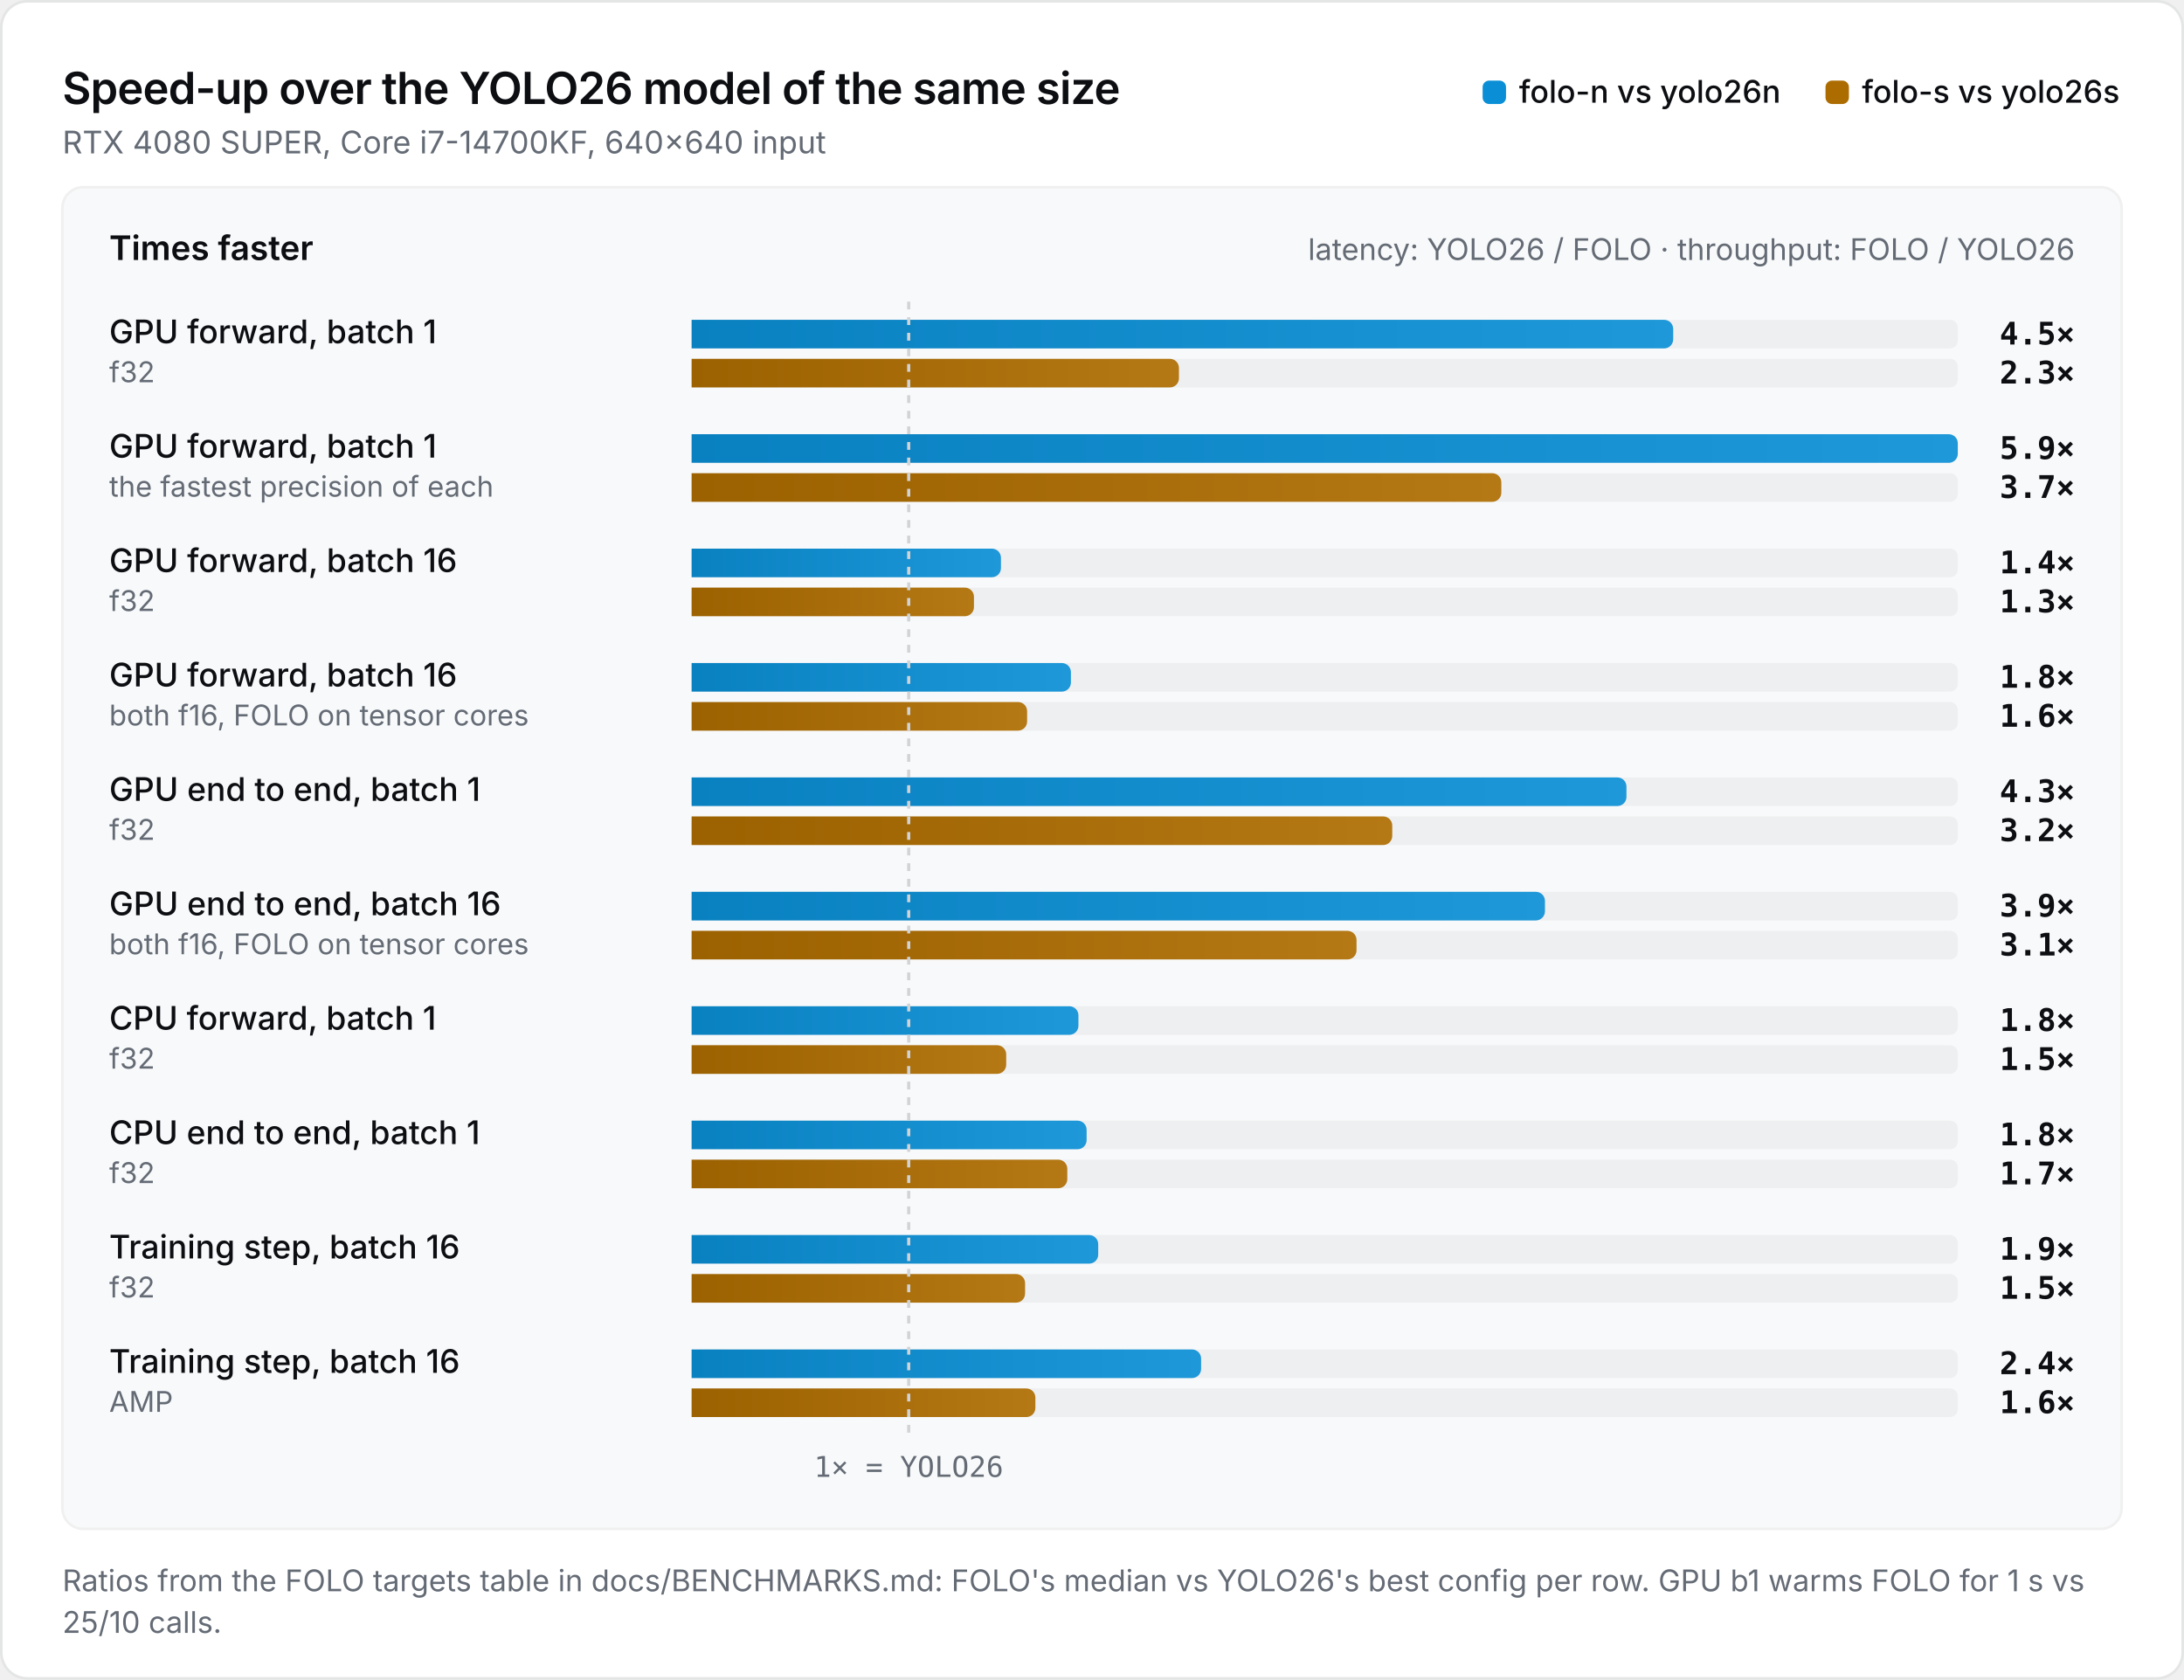
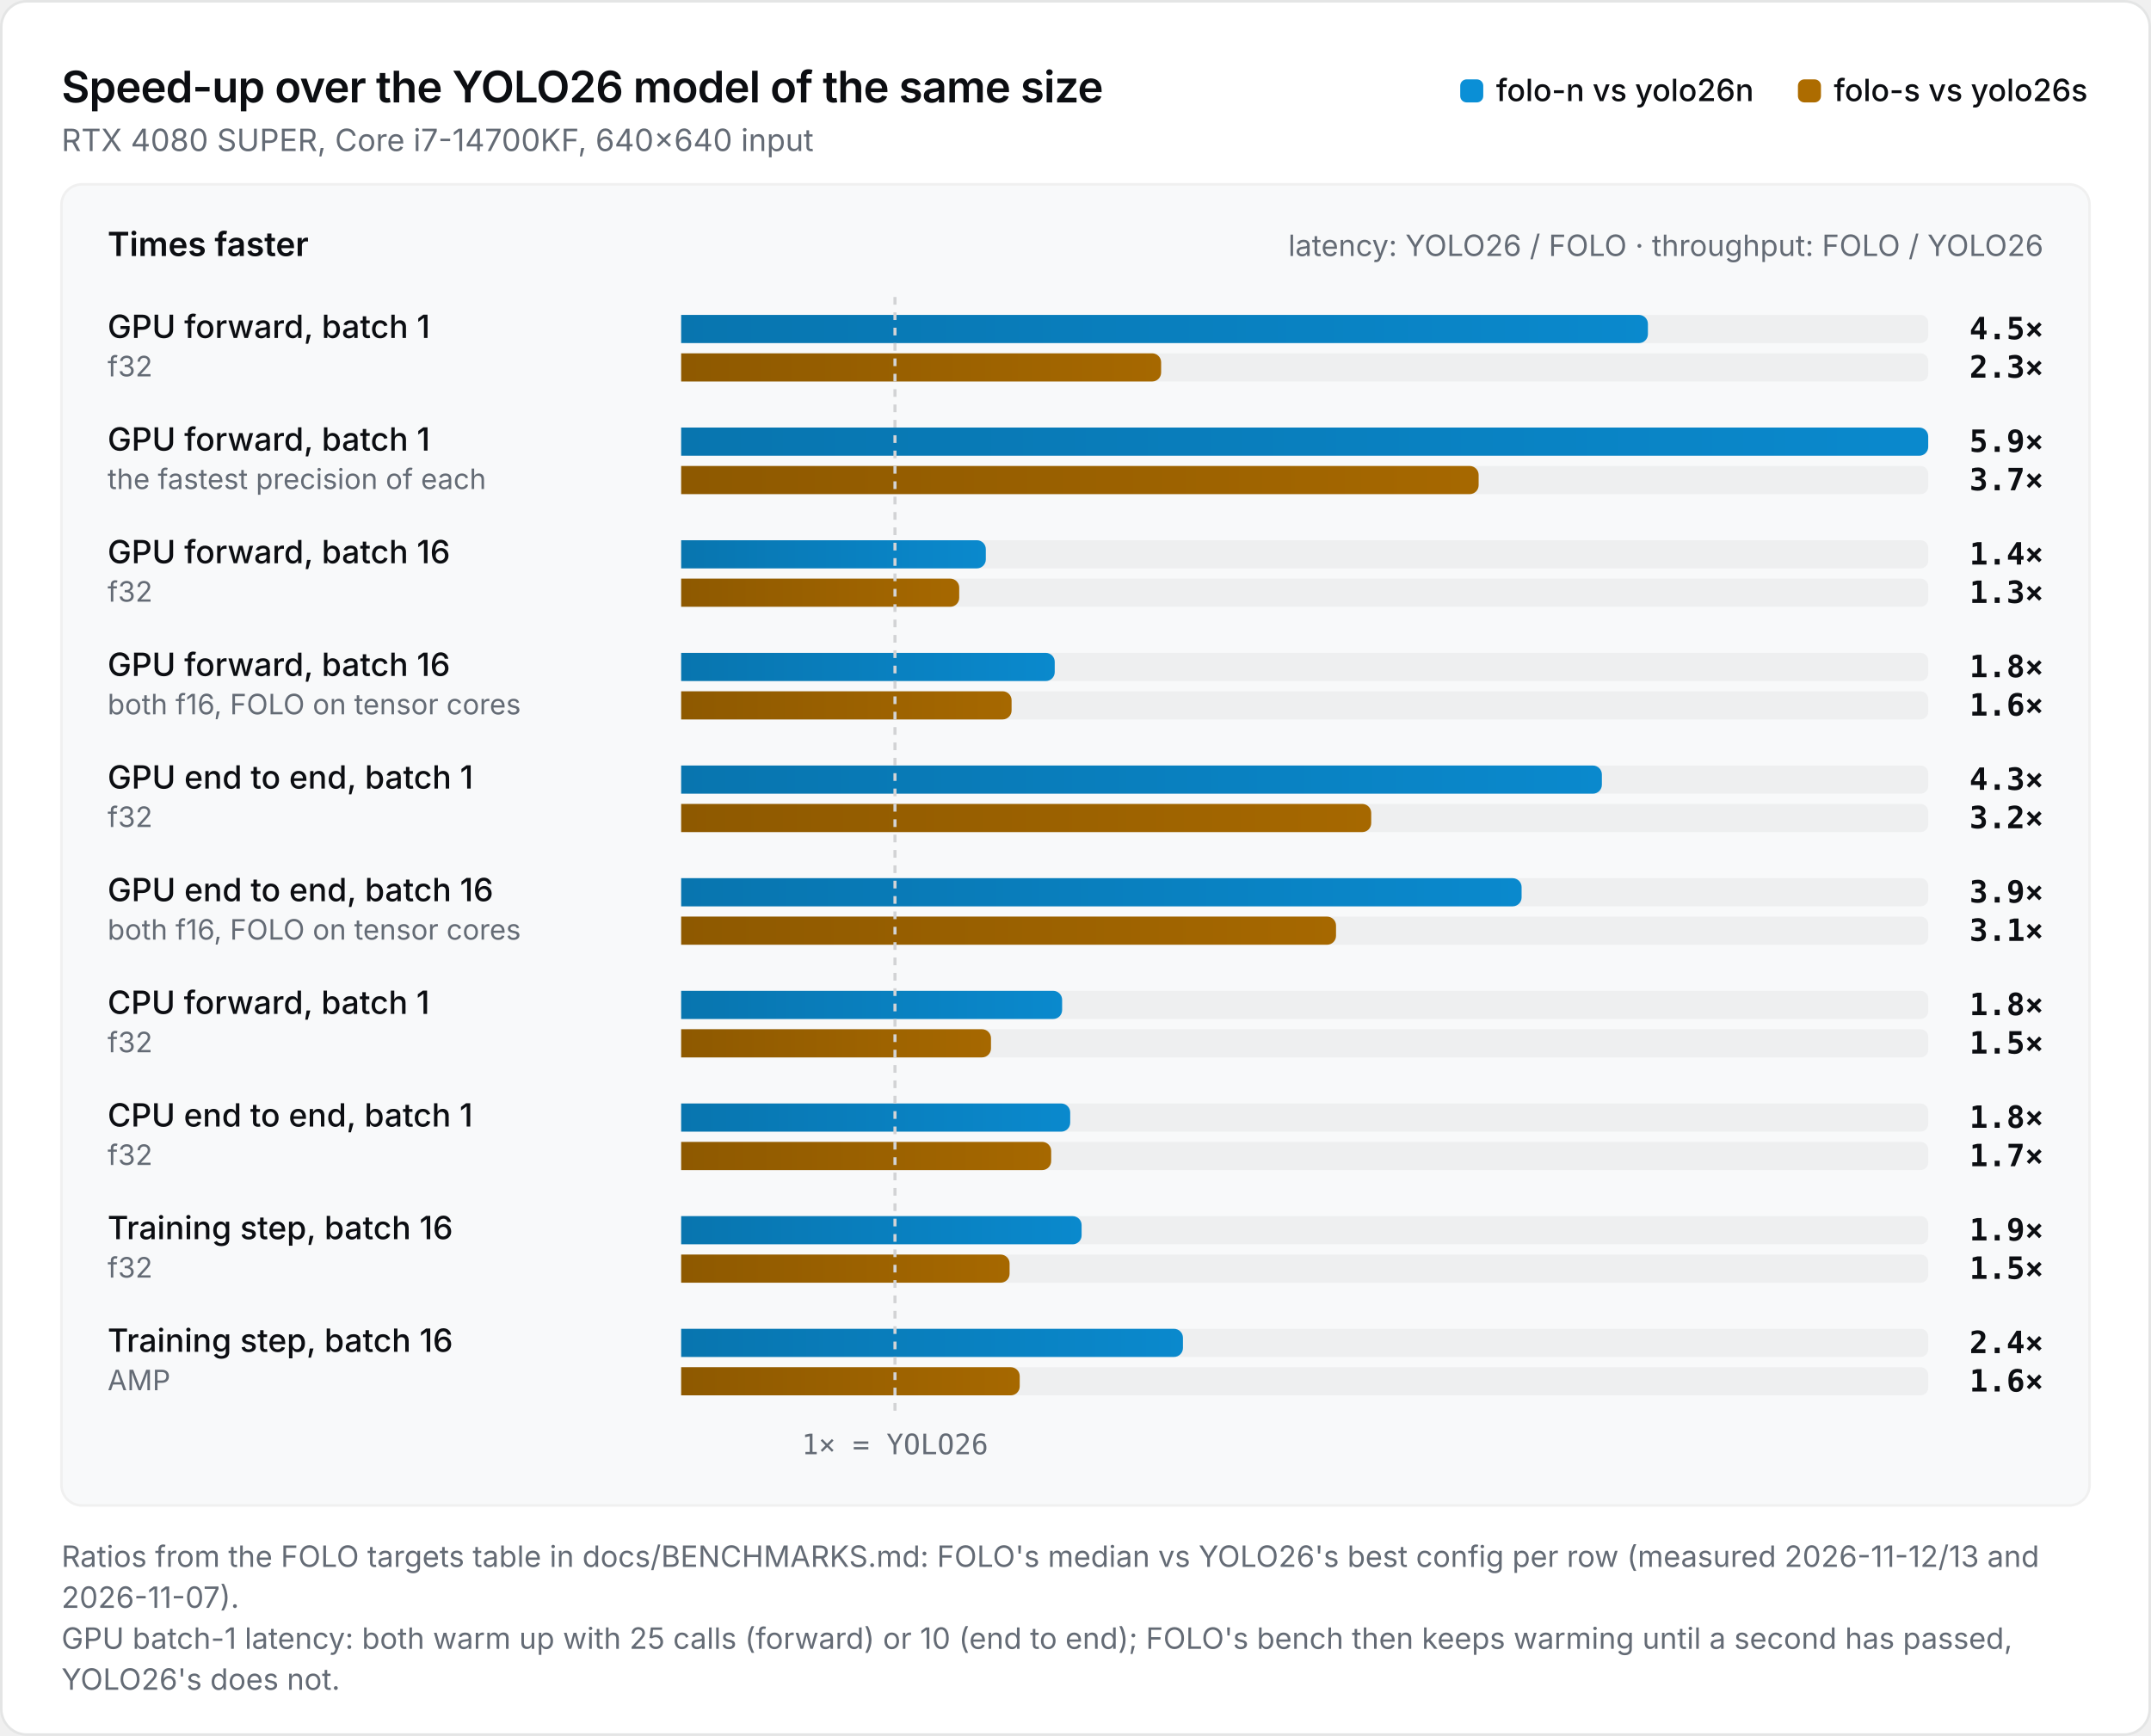
- <svg xmlns="http://www.w3.org/2000/svg" viewBox="0 0 840 646" width="840" height="646" role="img" aria-labelledby="t d" font-family="Geist, system-ui, -apple-system, 'Segoe UI', sans-serif">
+ <svg xmlns="http://www.w3.org/2000/svg" viewBox="0 0 840 678" width="840" height="678" role="img" aria-labelledby="t d" font-family="Geist, system-ui, -apple-system, 'Segoe UI', sans-serif">
  <defs>
    <linearGradient id="g-series0" x1="0" y1="0" x2="1" y2="0">
-       <stop offset="0%" stop-color="#0981C1" />
-       <stop offset="100%" stop-color="#1E98D9" />
+       <stop offset="0%" stop-color="#0875AF" />
+       <stop offset="100%" stop-color="#0A89CD" />
    </linearGradient>
    <linearGradient id="g-series1" x1="0" y1="0" x2="1" y2="0">
-       <stop offset="0%" stop-color="#9C6100" />
-       <stop offset="100%" stop-color="#B47814" />
+       <stop offset="0%" stop-color="#8E5900" />
+       <stop offset="100%" stop-color="#A66800" />
    </linearGradient>
  </defs>
-   <rect x="0.5" y="0.5" width="839" height="645" rx="10" fill="#FFFFFF" stroke="#E4E5E5" />
+   <rect x="0.5" y="0.5" width="839" height="677" rx="10" fill="#FFFFFF" stroke="#E4E5E5" />
  <text x="24" y="40" font-size="17" font-weight="600" letter-spacing="-0.015em" fill="#0C0E12">Speed-up over the YOLO26 model of the same size</text>
  <text x="24" y="59" font-size="12" fill="#646B75">RTX 4080 SUPER, Core i7-14700KF, 640×640 input</text>
  <rect x="570.24" y="31" width="9" height="9" rx="2.5" fill="#0A8FD6" />
  <text x="584.24" y="39.5" font-size="12" font-weight="500" fill="#0C0E12">folo-n vs yolo26n</text>
  <rect x="702.12" y="31" width="9" height="9" rx="2.5" fill="#AD6C00" />
  <text x="716.12" y="39.5" font-size="12" font-weight="500" fill="#0C0E12">folo-s vs yolo26s</text>
  <rect x="24" y="72" width="792" height="516" rx="8" fill="#F8F9FA" stroke="#F0F0F0" />
  <text x="42" y="100" font-size="13" font-weight="600" fill="#0C0E12">Times faster</text>
  <text x="798" y="100" font-size="11.5" text-anchor="end" fill="#646B75">latency: YOLO26 / FOLO · throughput: FOLO / YOLO26</text>
  <text x="42" y="132" font-size="12.5" font-weight="500" fill="#0C0E12">GPU forward, batch 1</text>
  <text x="42" y="147" font-size="11" fill="#646B75">f32</text>
  <rect x="266" y="123" width="487" height="11" rx="3" fill="#EEEFF0" />
  <path d="M266 123h374.04a3.5 3.5 0 0 1 3.5 3.5v4a3.5 3.5 0 0 1 -3.5 3.5h-374.04z" fill="url(#g-series0)" />
  <text x="798" y="132.5" font-size="12" font-family="'Geist Mono', ui-monospace, 'SF Mono', 'Cascadia Mono', Consolas, monospace" font-weight="600" text-anchor="end" fill="#0C0E12">4.5×</text>
  <rect x="266" y="138" width="487" height="11" rx="3" fill="#EEEFF0" />
  <path d="M266 138h183.94a3.5 3.5 0 0 1 3.5 3.5v4a3.5 3.5 0 0 1 -3.5 3.5h-183.94z" fill="url(#g-series1)" />
  <text x="798" y="147.5" font-size="12" font-family="'Geist Mono', ui-monospace, 'SF Mono', 'Cascadia Mono', Consolas, monospace" font-weight="600" text-anchor="end" fill="#0C0E12">2.3×</text>
  <text x="42" y="176" font-size="12.5" font-weight="500" fill="#0C0E12">GPU forward, batch 1</text>
  <text x="42" y="191" font-size="11" fill="#646B75">the fastest precision of each</text>
  <rect x="266" y="167" width="487" height="11" rx="3" fill="#EEEFF0" />
  <path d="M266 167h483.5a3.5 3.5 0 0 1 3.5 3.5v4a3.5 3.5 0 0 1 -3.5 3.5h-483.5z" fill="url(#g-series0)" />
  <text x="798" y="176.5" font-size="12" font-family="'Geist Mono', ui-monospace, 'SF Mono', 'Cascadia Mono', Consolas, monospace" font-weight="600" text-anchor="end" fill="#0C0E12">5.9×</text>
  <rect x="266" y="182" width="487" height="11" rx="3" fill="#EEEFF0" />
  <path d="M266 182h307.93a3.5 3.5 0 0 1 3.5 3.5v4a3.5 3.5 0 0 1 -3.5 3.5h-307.93z" fill="url(#g-series1)" />
  <text x="798" y="191.5" font-size="12" font-family="'Geist Mono', ui-monospace, 'SF Mono', 'Cascadia Mono', Consolas, monospace" font-weight="600" text-anchor="end" fill="#0C0E12">3.7×</text>
  <text x="42" y="220" font-size="12.5" font-weight="500" fill="#0C0E12">GPU forward, batch 16</text>
  <text x="42" y="235" font-size="11" fill="#646B75">f32</text>
  <rect x="266" y="211" width="487" height="11" rx="3" fill="#EEEFF0" />
  <path d="M266 211h115.48a3.5 3.5 0 0 1 3.5 3.5v4a3.5 3.5 0 0 1 -3.5 3.5h-115.48z" fill="url(#g-series0)" />
  <text x="798" y="220.5" font-size="12" font-family="'Geist Mono', ui-monospace, 'SF Mono', 'Cascadia Mono', Consolas, monospace" font-weight="600" text-anchor="end" fill="#0C0E12">1.4×</text>
  <rect x="266" y="226" width="487" height="11" rx="3" fill="#EEEFF0" />
  <path d="M266 226h105.09a3.5 3.5 0 0 1 3.5 3.5v4a3.5 3.5 0 0 1 -3.5 3.5h-105.09z" fill="url(#g-series1)" />
  <text x="798" y="235.5" font-size="12" font-family="'Geist Mono', ui-monospace, 'SF Mono', 'Cascadia Mono', Consolas, monospace" font-weight="600" text-anchor="end" fill="#0C0E12">1.3×</text>
  <text x="42" y="264" font-size="12.5" font-weight="500" fill="#0C0E12">GPU forward, batch 16</text>
  <text x="42" y="279" font-size="11" fill="#646B75">both f16, FOLO on tensor cores</text>
  <rect x="266" y="255" width="487" height="11" rx="3" fill="#EEEFF0" />
  <path d="M266 255h142.39a3.5 3.5 0 0 1 3.5 3.5v4a3.5 3.5 0 0 1 -3.5 3.5h-142.39z" fill="url(#g-series0)" />
  <text x="798" y="264.5" font-size="12" font-family="'Geist Mono', ui-monospace, 'SF Mono', 'Cascadia Mono', Consolas, monospace" font-weight="600" text-anchor="end" fill="#0C0E12">1.8×</text>
  <rect x="266" y="270" width="487" height="11" rx="3" fill="#EEEFF0" />
  <path d="M266 270h125.54a3.5 3.5 0 0 1 3.5 3.5v4a3.5 3.5 0 0 1 -3.5 3.5h-125.54z" fill="url(#g-series1)" />
  <text x="798" y="279.5" font-size="12" font-family="'Geist Mono', ui-monospace, 'SF Mono', 'Cascadia Mono', Consolas, monospace" font-weight="600" text-anchor="end" fill="#0C0E12">1.6×</text>
  <text x="42" y="308" font-size="12.5" font-weight="500" fill="#0C0E12">GPU end to end, batch 1</text>
  <text x="42" y="323" font-size="11" fill="#646B75">f32</text>
  <rect x="266" y="299" width="487" height="11" rx="3" fill="#EEEFF0" />
  <path d="M266 299h356.06a3.5 3.5 0 0 1 3.5 3.5v4a3.5 3.5 0 0 1 -3.5 3.5h-356.06z" fill="url(#g-series0)" />
  <text x="798" y="308.5" font-size="12" font-family="'Geist Mono', ui-monospace, 'SF Mono', 'Cascadia Mono', Consolas, monospace" font-weight="600" text-anchor="end" fill="#0C0E12">4.3×</text>
  <rect x="266" y="314" width="487" height="11" rx="3" fill="#EEEFF0" />
  <path d="M266 314h265.98a3.5 3.5 0 0 1 3.5 3.5v4a3.5 3.5 0 0 1 -3.5 3.5h-265.98z" fill="url(#g-series1)" />
  <text x="798" y="323.5" font-size="12" font-family="'Geist Mono', ui-monospace, 'SF Mono', 'Cascadia Mono', Consolas, monospace" font-weight="600" text-anchor="end" fill="#0C0E12">3.2×</text>
  <text x="42" y="352" font-size="12.5" font-weight="500" fill="#0C0E12">GPU end to end, batch 16</text>
  <text x="42" y="367" font-size="11" fill="#646B75">both f16, FOLO on tensor cores</text>
  <rect x="266" y="343" width="487" height="11" rx="3" fill="#EEEFF0" />
  <path d="M266 343h324.71a3.5 3.5 0 0 1 3.5 3.5v4a3.5 3.5 0 0 1 -3.5 3.5h-324.71z" fill="url(#g-series0)" />
  <text x="798" y="352.5" font-size="12" font-family="'Geist Mono', ui-monospace, 'SF Mono', 'Cascadia Mono', Consolas, monospace" font-weight="600" text-anchor="end" fill="#0C0E12">3.9×</text>
  <rect x="266" y="358" width="487" height="11" rx="3" fill="#EEEFF0" />
  <path d="M266 358h252.24a3.5 3.5 0 0 1 3.5 3.5v4a3.5 3.5 0 0 1 -3.5 3.5h-252.24z" fill="url(#g-series1)" />
  <text x="798" y="367.5" font-size="12" font-family="'Geist Mono', ui-monospace, 'SF Mono', 'Cascadia Mono', Consolas, monospace" font-weight="600" text-anchor="end" fill="#0C0E12">3.1×</text>
  <text x="42" y="396" font-size="12.5" font-weight="500" fill="#0C0E12">CPU forward, batch 1</text>
  <text x="42" y="411" font-size="11" fill="#646B75">f32</text>
  <rect x="266" y="387" width="487" height="11" rx="3" fill="#EEEFF0" />
  <path d="M266 387h145.28a3.5 3.5 0 0 1 3.5 3.5v4a3.5 3.5 0 0 1 -3.5 3.5h-145.28z" fill="url(#g-series0)" />
  <text x="798" y="396.5" font-size="12" font-family="'Geist Mono', ui-monospace, 'SF Mono', 'Cascadia Mono', Consolas, monospace" font-weight="600" text-anchor="end" fill="#0C0E12">1.8×</text>
  <rect x="266" y="402" width="487" height="11" rx="3" fill="#EEEFF0" />
  <path d="M266 402h117.5a3.5 3.5 0 0 1 3.5 3.5v4a3.5 3.5 0 0 1 -3.5 3.5h-117.5z" fill="url(#g-series1)" />
  <text x="798" y="411.5" font-size="12" font-family="'Geist Mono', ui-monospace, 'SF Mono', 'Cascadia Mono', Consolas, monospace" font-weight="600" text-anchor="end" fill="#0C0E12">1.5×</text>
  <text x="42" y="440" font-size="12.5" font-weight="500" fill="#0C0E12">CPU end to end, batch 1</text>
  <text x="42" y="455" font-size="11" fill="#646B75">f32</text>
  <rect x="266" y="431" width="487" height="11" rx="3" fill="#EEEFF0" />
  <path d="M266 431h148.43a3.5 3.5 0 0 1 3.5 3.5v4a3.5 3.5 0 0 1 -3.5 3.5h-148.43z" fill="url(#g-series0)" />
  <text x="798" y="440.5" font-size="12" font-family="'Geist Mono', ui-monospace, 'SF Mono', 'Cascadia Mono', Consolas, monospace" font-weight="600" text-anchor="end" fill="#0C0E12">1.8×</text>
  <rect x="266" y="446" width="487" height="11" rx="3" fill="#EEEFF0" />
  <path d="M266 446h141a3.5 3.5 0 0 1 3.5 3.5v4a3.5 3.5 0 0 1 -3.5 3.5h-141z" fill="url(#g-series1)" />
  <text x="798" y="455.5" font-size="12" font-family="'Geist Mono', ui-monospace, 'SF Mono', 'Cascadia Mono', Consolas, monospace" font-weight="600" text-anchor="end" fill="#0C0E12">1.7×</text>
  <text x="42" y="484" font-size="12.5" font-weight="500" fill="#0C0E12">Training step, batch 16</text>
  <text x="42" y="499" font-size="11" fill="#646B75">f32</text>
  <rect x="266" y="475" width="487" height="11" rx="3" fill="#EEEFF0" />
  <path d="M266 475h152.89a3.5 3.5 0 0 1 3.5 3.5v4a3.5 3.5 0 0 1 -3.5 3.5h-152.89z" fill="url(#g-series0)" />
  <text x="798" y="484.5" font-size="12" font-family="'Geist Mono', ui-monospace, 'SF Mono', 'Cascadia Mono', Consolas, monospace" font-weight="600" text-anchor="end" fill="#0C0E12">1.9×</text>
  <rect x="266" y="490" width="487" height="11" rx="3" fill="#EEEFF0" />
  <path d="M266 490h124.76a3.5 3.5 0 0 1 3.5 3.5v4a3.5 3.5 0 0 1 -3.5 3.5h-124.76z" fill="url(#g-series1)" />
  <text x="798" y="499.5" font-size="12" font-family="'Geist Mono', ui-monospace, 'SF Mono', 'Cascadia Mono', Consolas, monospace" font-weight="600" text-anchor="end" fill="#0C0E12">1.5×</text>
  <text x="42" y="528" font-size="12.5" font-weight="500" fill="#0C0E12">Training step, batch 16</text>
  <text x="42" y="543" font-size="11" fill="#646B75">AMP</text>
  <rect x="266" y="519" width="487" height="11" rx="3" fill="#EEEFF0" />
  <path d="M266 519h192.46a3.5 3.5 0 0 1 3.5 3.5v4a3.5 3.5 0 0 1 -3.5 3.5h-192.46z" fill="url(#g-series0)" />
  <text x="798" y="528.5" font-size="12" font-family="'Geist Mono', ui-monospace, 'SF Mono', 'Cascadia Mono', Consolas, monospace" font-weight="600" text-anchor="end" fill="#0C0E12">2.4×</text>
  <rect x="266" y="534" width="487" height="11" rx="3" fill="#EEEFF0" />
  <path d="M266 534h128.72a3.5 3.5 0 0 1 3.5 3.5v4a3.5 3.5 0 0 1 -3.5 3.5h-128.72z" fill="url(#g-series1)" />
  <text x="798" y="543.5" font-size="12" font-family="'Geist Mono', ui-monospace, 'SF Mono', 'Cascadia Mono', Consolas, monospace" font-weight="600" text-anchor="end" fill="#0C0E12">1.6×</text>
  <path d="M349.5 116L349.5 552" stroke="#D2D3D5" stroke-width="1.2" stroke-dasharray="3 3" fill="none" />
  <text x="349.5" y="568" font-size="11" font-family="'Geist Mono', ui-monospace, 'SF Mono', 'Cascadia Mono', Consolas, monospace" text-anchor="middle" fill="#646B75">1× = YOLO26</text>
-   <text x="24" y="612" font-size="11.5" fill="#646B75">Ratios from the FOLO targets table in docs/BENCHMARKS.md: FOLO's median vs YOLO26's best config per row. GPU b1 warms FOLO for 1 s vs</text>
-   <text x="24" y="628" font-size="11.5" fill="#646B75">25/10 calls.</text>
+   <text x="24" y="612" font-size="11.5" fill="#646B75">Ratios from the FOLO targets table in docs/BENCHMARKS.md: FOLO's median vs YOLO26's best config per row (measured 2026-11-12/13 and</text>
+   <text x="24" y="628" font-size="11.5" fill="#646B75">2026-11-07).</text>
+   <text x="24" y="644" font-size="11.5" fill="#646B75">GPU batch-1 latency: both warm up with 25 calls (forward) or 10 (end to end); FOLO's bench then keeps warming until a second has passed,</text>
+   <text x="24" y="660" font-size="11.5" fill="#646B75">YOLO26's does not.</text>
</svg>
